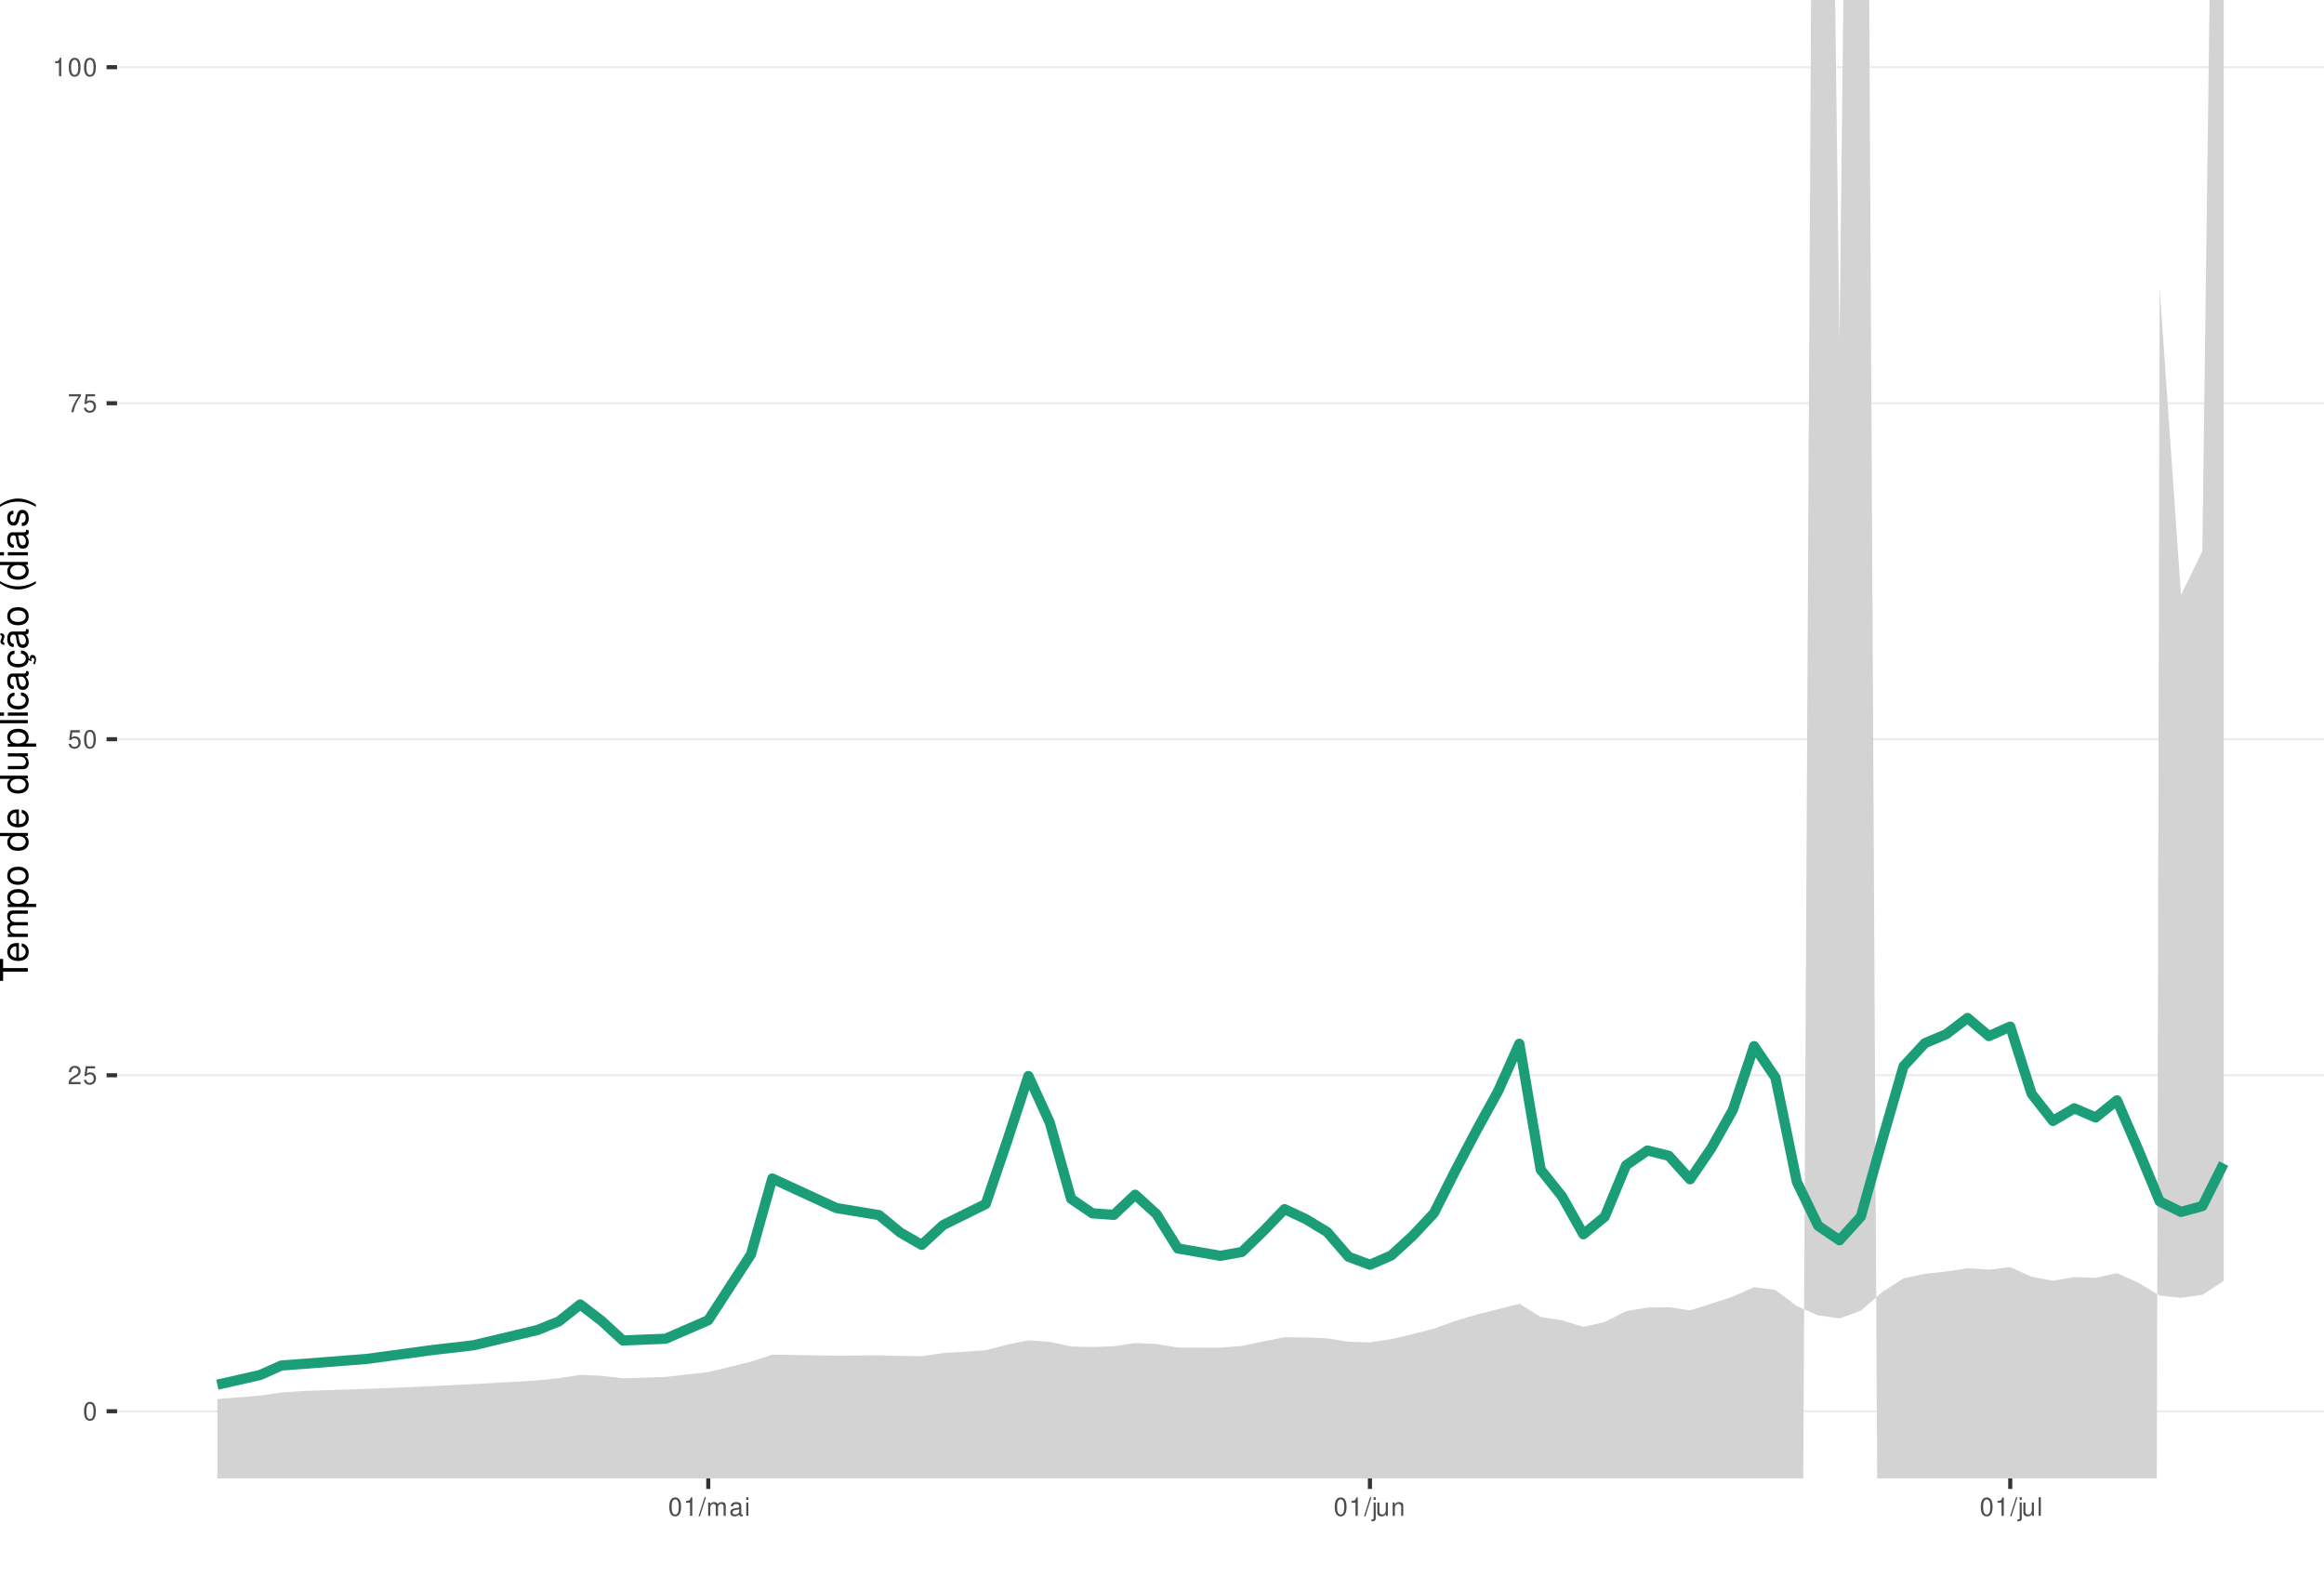
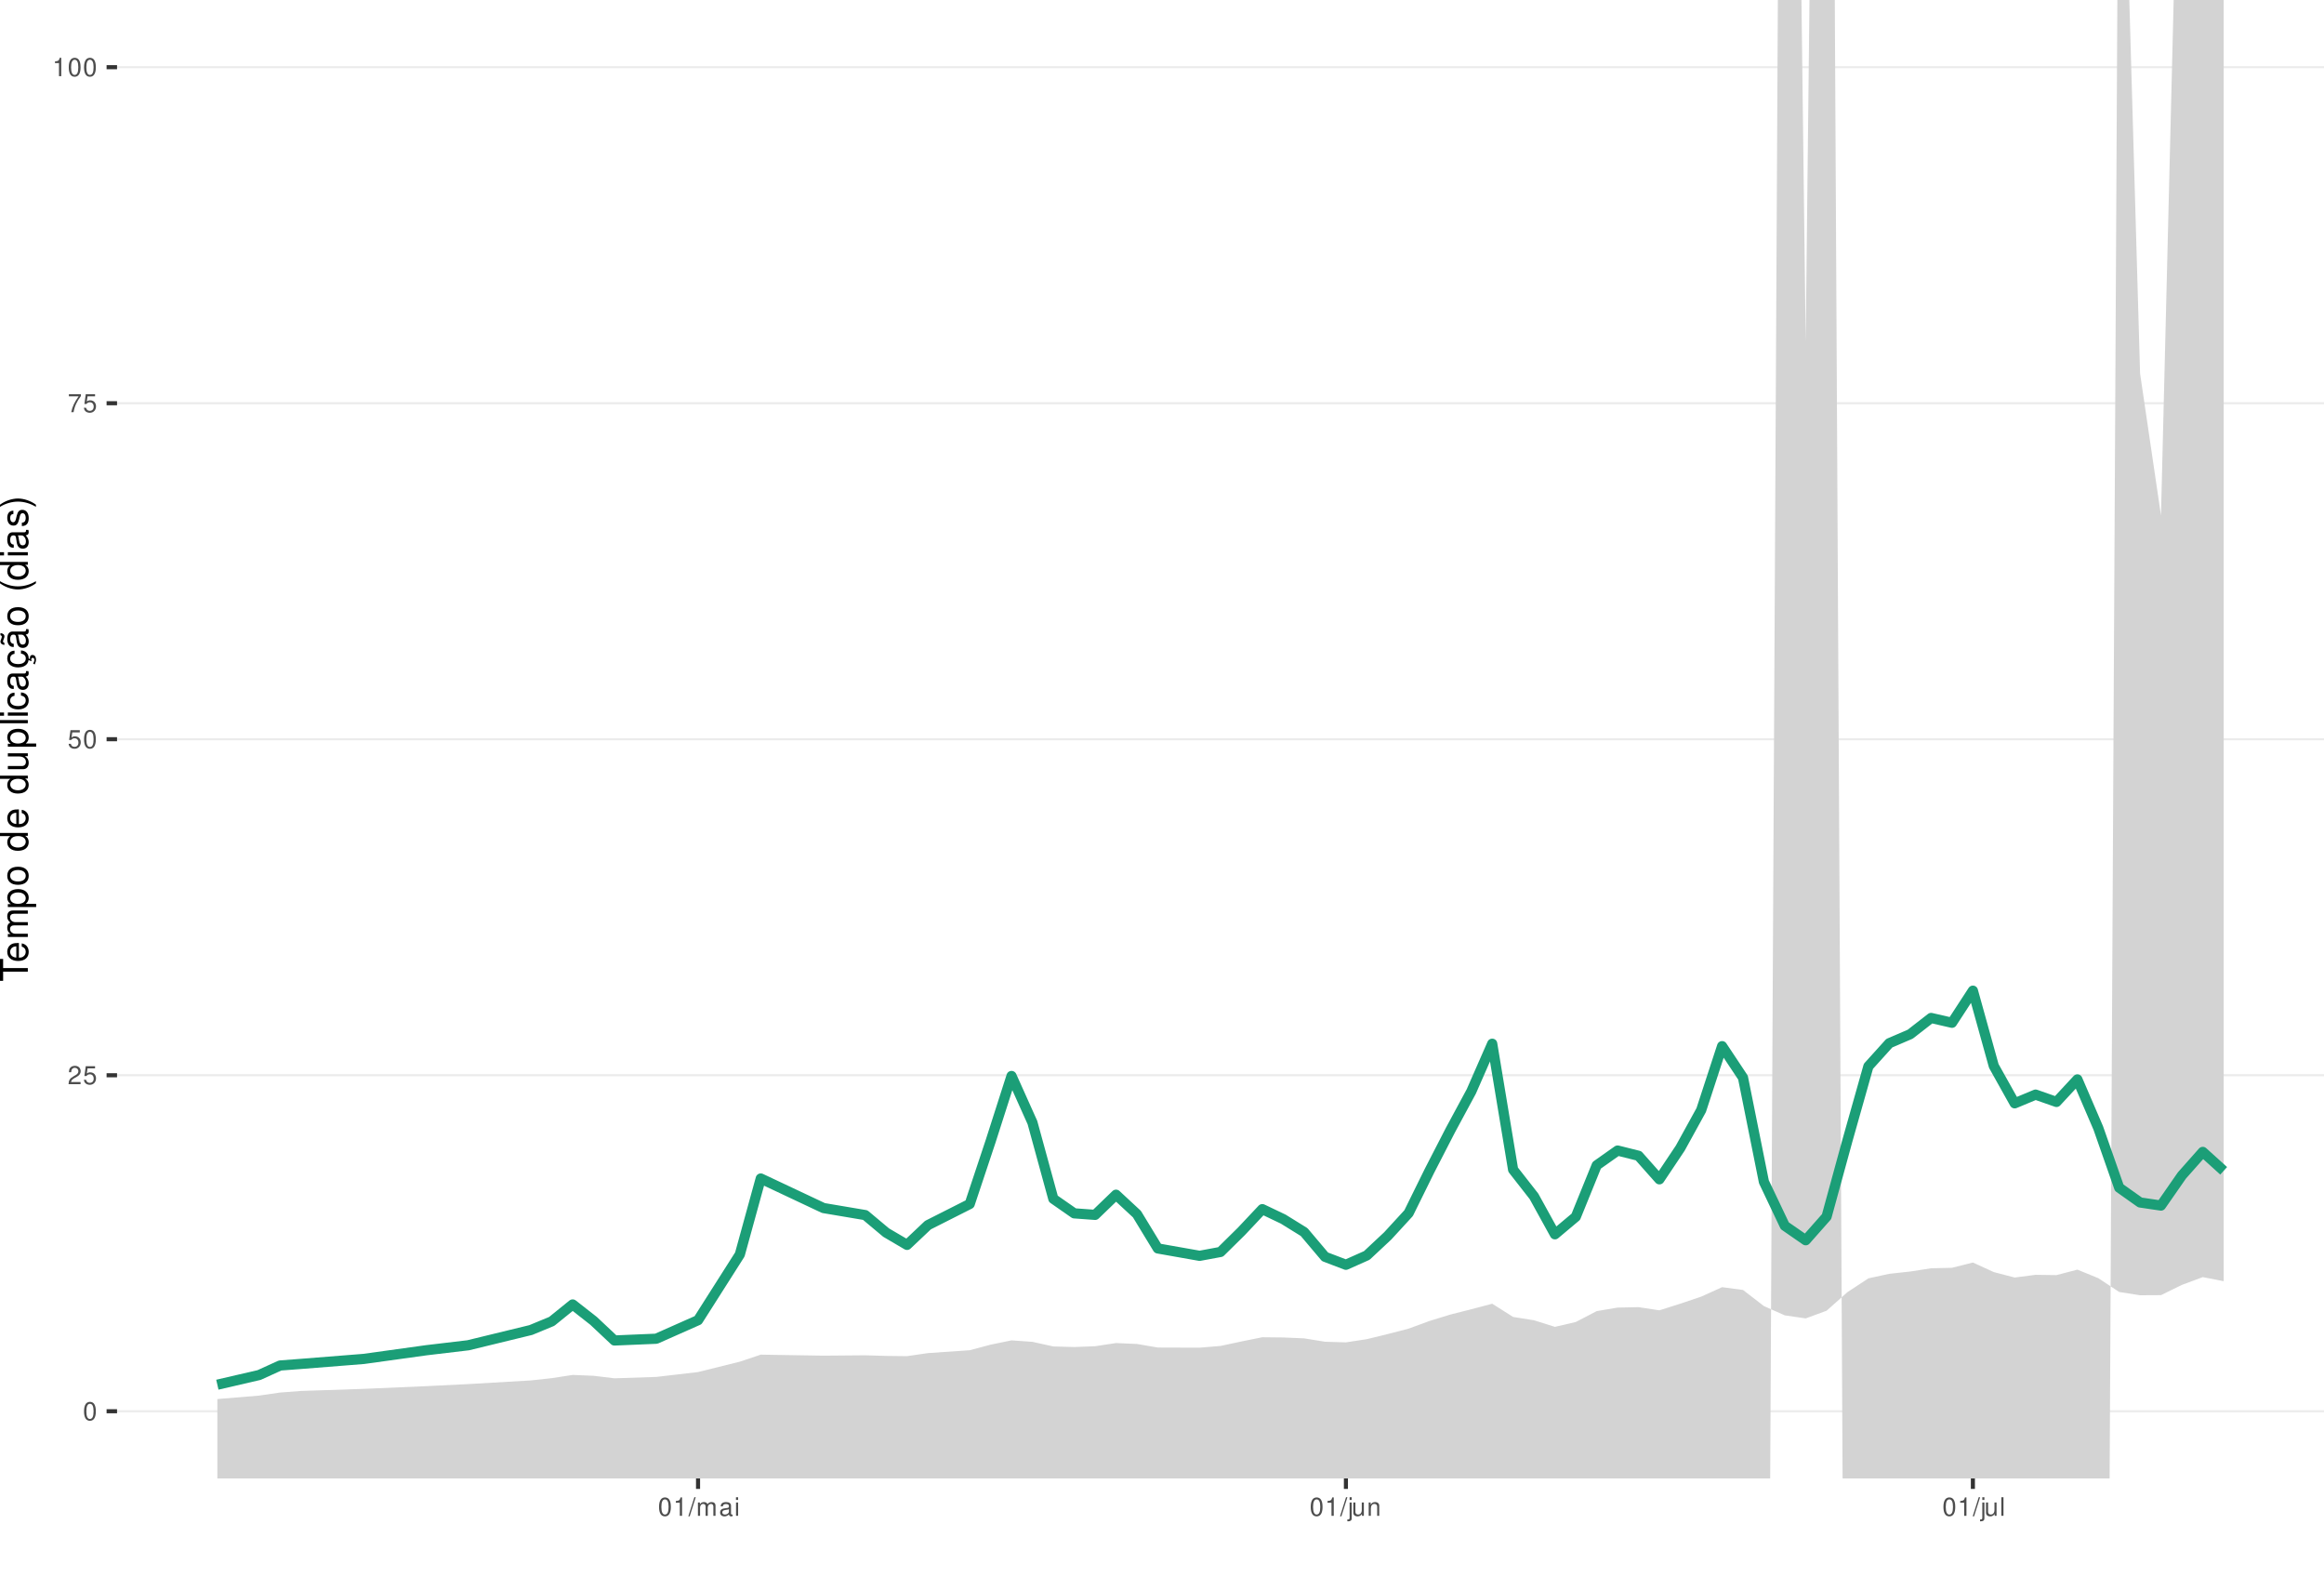
<svg xmlns="http://www.w3.org/2000/svg" xmlns:xlink="http://www.w3.org/1999/xlink" width="609pt" height="413pt" viewBox="0 0 609 413" version="1.1">
  <defs>
    <g>
      <symbol overflow="visible" id="glyph0-0">
        <path style="stroke:none;" d="" />
      </symbol>
      <symbol overflow="visible" id="glyph0-1">
        <path style="stroke:none;" d="M 1.828 -4.812 C 1.391 -4.812 0.984 -4.609 0.75 -4.281 C 0.438 -3.859 0.281 -3.219 0.281 -2.328 C 0.281 -0.703 0.812 0.156 1.828 0.156 C 2.828 0.156 3.375 -0.703 3.375 -2.297 C 3.375 -3.219 3.234 -3.844 2.922 -4.281 C 2.672 -4.625 2.281 -4.812 1.828 -4.812 Z M 1.828 -4.297 C 2.469 -4.297 2.781 -3.641 2.781 -2.344 C 2.781 -0.969 2.469 -0.328 1.812 -0.328 C 1.203 -0.328 0.891 -1 0.891 -2.328 C 0.891 -3.641 1.203 -4.297 1.828 -4.297 Z M 1.828 -4.297 " />
      </symbol>
      <symbol overflow="visible" id="glyph0-2">
        <path style="stroke:none;" d="M 3.375 -0.578 L 0.891 -0.578 C 0.938 -0.984 1.156 -1.234 1.734 -1.578 L 2.406 -1.953 C 3.062 -2.328 3.406 -2.812 3.406 -3.406 C 3.406 -3.812 3.234 -4.188 2.969 -4.438 C 2.688 -4.688 2.344 -4.812 1.891 -4.812 C 1.297 -4.812 0.844 -4.594 0.578 -4.188 C 0.422 -3.938 0.344 -3.641 0.328 -3.141 L 0.922 -3.141 C 0.938 -3.469 0.984 -3.672 1.062 -3.828 C 1.219 -4.125 1.516 -4.297 1.875 -4.297 C 2.406 -4.297 2.797 -3.906 2.797 -3.391 C 2.797 -3.016 2.578 -2.672 2.156 -2.438 L 1.547 -2.078 C 0.562 -1.516 0.281 -1.062 0.219 0 L 3.375 0 Z M 3.375 -0.578 " />
      </symbol>
      <symbol overflow="visible" id="glyph0-3">
        <path style="stroke:none;" d="M 3.172 -4.719 L 0.734 -4.719 L 0.375 -2.156 L 0.922 -2.156 C 1.188 -2.469 1.422 -2.594 1.797 -2.594 C 2.422 -2.594 2.812 -2.156 2.812 -1.453 C 2.812 -0.781 2.422 -0.359 1.781 -0.359 C 1.266 -0.359 0.953 -0.625 0.812 -1.156 L 0.234 -1.156 C 0.312 -0.766 0.375 -0.578 0.516 -0.406 C 0.781 -0.047 1.266 0.156 1.797 0.156 C 2.75 0.156 3.422 -0.547 3.422 -1.531 C 3.422 -2.469 2.797 -3.109 1.891 -3.109 C 1.562 -3.109 1.297 -3.016 1.016 -2.828 L 1.203 -4.141 L 3.172 -4.141 Z M 3.172 -4.719 " />
      </symbol>
      <symbol overflow="visible" id="glyph0-4">
        <path style="stroke:none;" d="M 3.469 -4.719 L 0.312 -4.719 L 0.312 -4.141 L 2.859 -4.141 C 1.734 -2.531 1.266 -1.547 0.922 0 L 1.547 0 C 1.797 -1.516 2.391 -2.812 3.469 -4.234 Z M 3.469 -4.719 " />
      </symbol>
      <symbol overflow="visible" id="glyph0-5">
        <path style="stroke:none;" d="M 1.719 -3.422 L 1.719 0 L 2.312 0 L 2.312 -4.812 L 1.922 -4.812 C 1.719 -4.078 1.578 -3.969 0.672 -3.859 L 0.672 -3.422 Z M 1.719 -3.422 " />
      </symbol>
      <symbol overflow="visible" id="glyph0-6">
        <path style="stroke:none;" d="M 1.531 -4.859 L -0.047 0.141 L 0.312 0.141 L 1.891 -4.859 Z M 1.531 -4.859 " />
      </symbol>
      <symbol overflow="visible" id="glyph0-7">
        <path style="stroke:none;" d="M 0.469 -3.484 L 0.469 0 L 1.031 0 L 1.031 -2.188 C 1.031 -2.703 1.391 -3.109 1.844 -3.109 C 2.25 -3.109 2.484 -2.844 2.484 -2.406 L 2.484 0 L 3.047 0 L 3.047 -2.188 C 3.047 -2.703 3.422 -3.109 3.875 -3.109 C 4.266 -3.109 4.516 -2.844 4.516 -2.406 L 4.516 0 L 5.078 0 L 5.078 -2.609 C 5.078 -3.234 4.719 -3.594 4.062 -3.594 C 3.594 -3.594 3.312 -3.453 2.984 -3.062 C 2.781 -3.422 2.5 -3.594 2.047 -3.594 C 1.578 -3.594 1.266 -3.422 0.984 -3 L 0.984 -3.484 Z M 0.469 -3.484 " />
      </symbol>
      <symbol overflow="visible" id="glyph0-8">
        <path style="stroke:none;" d="M 3.562 -0.328 C 3.5 -0.312 3.469 -0.312 3.438 -0.312 C 3.25 -0.312 3.141 -0.406 3.141 -0.578 L 3.141 -2.641 C 3.141 -3.25 2.688 -3.594 1.828 -3.594 C 1.312 -3.594 0.906 -3.438 0.672 -3.188 C 0.516 -3 0.453 -2.797 0.438 -2.453 L 0.984 -2.453 C 1.031 -2.875 1.297 -3.078 1.812 -3.078 C 2.312 -3.078 2.594 -2.891 2.594 -2.562 L 2.594 -2.406 C 2.578 -2.172 2.469 -2.078 2.016 -2.031 C 1.219 -1.922 1.109 -1.891 0.891 -1.812 C 0.484 -1.641 0.281 -1.328 0.281 -0.875 C 0.281 -0.25 0.719 0.156 1.422 0.156 C 1.859 0.156 2.219 0 2.609 -0.359 C 2.656 0 2.828 0.156 3.188 0.156 C 3.297 0.156 3.375 0.141 3.562 0.094 Z M 2.594 -1.094 C 2.594 -0.906 2.531 -0.797 2.375 -0.641 C 2.141 -0.438 1.875 -0.328 1.547 -0.328 C 1.109 -0.328 0.859 -0.547 0.859 -0.891 C 0.859 -1.266 1.094 -1.438 1.703 -1.531 C 2.297 -1.609 2.406 -1.641 2.594 -1.719 Z M 2.594 -1.094 " />
      </symbol>
      <symbol overflow="visible" id="glyph0-9">
        <path style="stroke:none;" d="M 1 -3.484 L 0.453 -3.484 L 0.453 0 L 1 0 Z M 1 -4.859 L 0.438 -4.859 L 0.438 -4.156 L 1 -4.156 Z M 1 -4.859 " />
      </symbol>
      <symbol overflow="visible" id="glyph0-10">
        <path style="stroke:none;" d="M 0.469 -3.484 L 0.469 0.5 C 0.469 0.859 0.359 0.969 0.016 0.969 C -0.031 0.969 -0.047 0.969 -0.125 0.953 L -0.125 1.438 C -0.047 1.438 -0.016 1.453 0.062 1.453 C 0.688 1.453 1.016 1.203 1.016 0.719 L 1.016 -3.484 Z M 1.016 -4.859 L 0.469 -4.859 L 0.469 -4.156 L 1.016 -4.156 Z M 1.016 -4.859 " />
      </symbol>
      <symbol overflow="visible" id="glyph0-11">
        <path style="stroke:none;" d="M 3.203 0 L 3.203 -3.484 L 2.656 -3.484 L 2.656 -1.516 C 2.656 -0.797 2.281 -0.328 1.703 -0.328 C 1.266 -0.328 0.984 -0.594 0.984 -1.016 L 0.984 -3.484 L 0.438 -3.484 L 0.438 -0.797 C 0.438 -0.219 0.859 0.156 1.547 0.156 C 2.062 0.156 2.391 -0.031 2.703 -0.484 L 2.703 0 Z M 3.203 0 " />
      </symbol>
      <symbol overflow="visible" id="glyph0-12">
        <path style="stroke:none;" d="M 0.469 -3.484 L 0.469 0 L 1.031 0 L 1.031 -1.922 C 1.031 -2.641 1.391 -3.109 1.969 -3.109 C 2.406 -3.109 2.688 -2.828 2.688 -2.422 L 2.688 0 L 3.234 0 L 3.234 -2.641 C 3.234 -3.219 2.812 -3.594 2.141 -3.594 C 1.625 -3.594 1.281 -3.391 0.984 -2.906 L 0.984 -3.484 Z M 0.469 -3.484 " />
      </symbol>
      <symbol overflow="visible" id="glyph0-13">
        <path style="stroke:none;" d="M 1.016 -4.859 L 0.453 -4.859 L 0.453 0 L 1.016 0 Z M 1.016 -4.859 " />
      </symbol>
      <symbol overflow="visible" id="glyph1-0">
        <path style="stroke:none;" d="" />
      </symbol>
      <symbol overflow="visible" id="glyph1-1">
        <path style="stroke:none;" d="M -6.469 -3.547 L -6.469 -5.938 L -7.297 -5.938 L -7.297 -0.203 L -6.469 -0.203 L -6.469 -2.609 L 0 -2.609 L 0 -3.547 Z M -6.469 -3.547 " />
      </symbol>
      <symbol overflow="visible" id="glyph1-2">
        <path style="stroke:none;" d="M -2.344 -5.125 C -3.141 -5.125 -3.625 -5.062 -4.016 -4.922 C -4.875 -4.578 -5.391 -3.781 -5.391 -2.797 C -5.391 -1.344 -4.281 -0.406 -2.547 -0.406 C -0.812 -0.406 0.234 -1.297 0.234 -2.781 C 0.234 -3.984 -0.453 -4.812 -1.594 -5.016 L -1.594 -4.188 C -0.906 -3.953 -0.547 -3.484 -0.547 -2.812 C -0.547 -2.281 -0.781 -1.828 -1.219 -1.547 C -1.516 -1.344 -1.812 -1.281 -2.344 -1.266 Z M -3.016 -1.297 C -3.984 -1.359 -4.625 -1.953 -4.625 -2.797 C -4.625 -3.641 -3.953 -4.234 -3.016 -4.234 Z M -3.016 -1.297 " />
      </symbol>
      <symbol overflow="visible" id="glyph1-3">
        <path style="stroke:none;" d="M -5.234 -0.703 L 0 -0.703 L 0 -1.547 L -3.297 -1.547 C -4.047 -1.547 -4.656 -2.094 -4.656 -2.766 C -4.656 -3.391 -4.281 -3.734 -3.609 -3.734 L 0 -3.734 L 0 -4.578 L -3.297 -4.578 C -4.047 -4.578 -4.656 -5.125 -4.656 -5.812 C -4.656 -6.422 -4.266 -6.781 -3.609 -6.781 L 0 -6.781 L 0 -7.625 L -3.938 -7.625 C -4.875 -7.625 -5.391 -7.078 -5.391 -6.094 C -5.391 -5.406 -5.188 -4.984 -4.594 -4.484 C -5.156 -4.188 -5.391 -3.766 -5.391 -3.078 C -5.391 -2.375 -5.125 -1.906 -4.5 -1.469 L -5.234 -1.469 Z M -5.234 -0.703 " />
      </symbol>
      <symbol overflow="visible" id="glyph1-4">
        <path style="stroke:none;" d="M 2.188 -0.547 L 2.188 -1.375 L -0.547 -1.375 C -0.016 -1.812 0.234 -2.312 0.234 -2.984 C 0.234 -4.344 -0.859 -5.234 -2.531 -5.234 C -4.297 -5.234 -5.391 -4.375 -5.391 -2.984 C -5.391 -2.266 -5.062 -1.703 -4.453 -1.312 L -5.234 -1.312 L -5.234 -0.547 Z M -4.609 -2.844 C -4.609 -3.766 -3.797 -4.359 -2.547 -4.359 C -1.359 -4.359 -0.547 -3.75 -0.547 -2.844 C -0.547 -1.953 -1.344 -1.375 -2.578 -1.375 C -3.812 -1.375 -4.609 -1.953 -4.609 -2.844 Z M -4.609 -2.844 " />
      </symbol>
      <symbol overflow="visible" id="glyph1-5">
        <path style="stroke:none;" d="M -5.391 -2.719 C -5.391 -1.234 -4.344 -0.359 -2.578 -0.359 C -0.812 -0.359 0.234 -1.234 0.234 -2.734 C 0.234 -4.203 -0.812 -5.094 -2.547 -5.094 C -4.359 -5.094 -5.391 -4.234 -5.391 -2.719 Z M -4.625 -2.734 C -4.625 -3.672 -3.844 -4.234 -2.547 -4.234 C -1.312 -4.234 -0.547 -3.656 -0.547 -2.734 C -0.547 -1.797 -1.312 -1.234 -2.578 -1.234 C -3.844 -1.234 -4.625 -1.797 -4.625 -2.734 Z M -4.625 -2.734 " />
      </symbol>
      <symbol overflow="visible" id="glyph1-6">
        <path style="stroke:none;" d="" />
      </symbol>
      <symbol overflow="visible" id="glyph1-7">
        <path style="stroke:none;" d="M -7.297 -4.953 L -7.297 -4.125 L -4.578 -4.125 C -5.109 -3.766 -5.391 -3.203 -5.391 -2.516 C -5.391 -1.156 -4.297 -0.266 -2.625 -0.266 C -0.859 -0.266 0.234 -1.125 0.234 -2.547 C 0.234 -3.266 -0.047 -3.766 -0.688 -4.203 L 0 -4.203 L 0 -4.953 Z M -4.609 -2.656 C -4.609 -3.547 -3.812 -4.125 -2.562 -4.125 C -1.344 -4.125 -0.547 -3.547 -0.547 -2.656 C -0.547 -1.734 -1.359 -1.125 -2.578 -1.125 C -3.797 -1.125 -4.609 -1.734 -4.609 -2.656 Z M -4.609 -2.656 " />
      </symbol>
      <symbol overflow="visible" id="glyph1-8">
        <path style="stroke:none;" d="M 0 -4.812 L -5.234 -4.812 L -5.234 -3.984 L -2.266 -3.984 C -1.203 -3.984 -0.5 -3.438 -0.5 -2.562 C -0.5 -1.906 -0.906 -1.484 -1.531 -1.484 L -5.234 -1.484 L -5.234 -0.656 L -1.203 -0.656 C -0.328 -0.656 0.234 -1.297 0.234 -2.312 C 0.234 -3.094 -0.047 -3.578 -0.734 -4.062 L 0 -4.062 Z M 0 -4.812 " />
      </symbol>
      <symbol overflow="visible" id="glyph1-9">
        <path style="stroke:none;" d="M -7.297 -1.516 L -7.297 -0.688 L 0 -0.688 L 0 -1.516 Z M -7.297 -1.516 " />
      </symbol>
      <symbol overflow="visible" id="glyph1-10">
        <path style="stroke:none;" d="M -5.234 -1.5 L -5.234 -0.672 L 0 -0.672 L 0 -1.5 Z M -7.297 -1.5 L -7.297 -0.656 L -6.234 -0.656 L -6.234 -1.5 Z M -7.297 -1.5 " />
      </symbol>
      <symbol overflow="visible" id="glyph1-11">
        <path style="stroke:none;" d="M -3.484 -4.703 C -3.984 -4.672 -4.312 -4.562 -4.609 -4.359 C -5.094 -4 -5.391 -3.375 -5.391 -2.641 C -5.391 -1.219 -4.266 -0.312 -2.531 -0.312 C -0.844 -0.312 0.234 -1.203 0.234 -2.625 C 0.234 -3.875 -0.516 -4.672 -1.797 -4.766 L -1.797 -3.938 C -0.953 -3.797 -0.547 -3.359 -0.547 -2.656 C -0.547 -1.734 -1.297 -1.188 -2.531 -1.188 C -3.844 -1.188 -4.625 -1.719 -4.625 -2.625 C -4.625 -3.328 -4.203 -3.766 -3.484 -3.875 Z M -3.484 -4.703 " />
      </symbol>
      <symbol overflow="visible" id="glyph1-12">
        <path style="stroke:none;" d="M -0.484 -5.344 C -0.469 -5.266 -0.469 -5.219 -0.469 -5.172 C -0.469 -4.875 -0.625 -4.719 -0.875 -4.719 L -3.953 -4.719 C -4.891 -4.719 -5.391 -4.047 -5.391 -2.75 C -5.391 -1.984 -5.172 -1.375 -4.781 -1.016 C -4.516 -0.766 -4.203 -0.672 -3.688 -0.656 L -3.688 -1.484 C -4.328 -1.562 -4.625 -1.938 -4.625 -2.719 C -4.625 -3.484 -4.344 -3.891 -3.844 -3.891 L -3.625 -3.891 C -3.266 -3.875 -3.125 -3.703 -3.047 -3.016 C -2.891 -1.844 -2.844 -1.656 -2.719 -1.344 C -2.453 -0.734 -2 -0.422 -1.312 -0.422 C -0.375 -0.422 0.234 -1.078 0.234 -2.141 C 0.234 -2.797 0 -3.328 -0.547 -3.922 C 0 -3.984 0.234 -4.234 0.234 -4.781 C 0.234 -4.953 0.203 -5.062 0.141 -5.344 Z M -1.656 -3.891 C -1.375 -3.891 -1.203 -3.812 -0.969 -3.562 C -0.656 -3.219 -0.5 -2.812 -0.5 -2.312 C -0.5 -1.672 -0.812 -1.297 -1.344 -1.297 C -1.891 -1.297 -2.172 -1.656 -2.297 -2.547 C -2.422 -3.438 -2.453 -3.609 -2.594 -3.891 Z M -1.656 -3.891 " />
      </symbol>
      <symbol overflow="visible" id="glyph1-13">
        <path style="stroke:none;" d="M 0.234 -2.641 C 0.234 -3.875 -0.547 -4.703 -1.797 -4.766 L -1.797 -3.938 C -0.953 -3.797 -0.531 -3.359 -0.531 -2.656 C -0.531 -1.734 -1.281 -1.188 -2.516 -1.188 C -3.844 -1.188 -4.625 -1.719 -4.625 -2.625 C -4.625 -3.328 -4.203 -3.766 -3.484 -3.875 L -3.484 -4.703 C -3.984 -4.672 -4.312 -4.562 -4.609 -4.359 C -5.094 -4 -5.391 -3.375 -5.391 -2.641 C -5.391 -1.219 -4.266 -0.312 -2.531 -0.312 C -1.469 -0.312 -0.625 -0.672 -0.156 -1.312 C 0.047 -1.594 0.125 -1.812 0.203 -2.25 L 0.922 -1.938 L 0.984 -2.062 C 0.938 -2.188 0.906 -2.25 0.906 -2.375 C 0.906 -2.656 1.047 -2.828 1.281 -2.828 C 1.547 -2.828 1.734 -2.594 1.734 -2.297 C 1.734 -2.031 1.672 -1.844 1.438 -1.406 L 1.406 -1.312 L 1.812 -1.094 C 2.078 -1.75 2.141 -1.953 2.141 -2.344 C 2.141 -3.109 1.781 -3.578 1.203 -3.578 C 0.781 -3.578 0.547 -3.297 0.547 -2.797 C 0.547 -2.703 0.547 -2.641 0.562 -2.516 Z M 0.234 -2.641 " />
      </symbol>
      <symbol overflow="visible" id="glyph1-14">
        <path style="stroke:none;" d="M -0.484 -5.344 C -0.469 -5.266 -0.469 -5.219 -0.469 -5.172 C -0.469 -4.875 -0.625 -4.719 -0.875 -4.719 L -3.953 -4.719 C -4.891 -4.719 -5.391 -4.047 -5.391 -2.75 C -5.391 -1.984 -5.172 -1.375 -4.781 -1.016 C -4.516 -0.766 -4.203 -0.672 -3.688 -0.656 L -3.688 -1.484 C -4.328 -1.562 -4.625 -1.938 -4.625 -2.719 C -4.625 -3.484 -4.344 -3.891 -3.844 -3.891 L -3.625 -3.891 C -3.266 -3.875 -3.125 -3.703 -3.047 -3.016 C -2.891 -1.844 -2.844 -1.656 -2.719 -1.344 C -2.453 -0.734 -2 -0.422 -1.312 -0.422 C -0.375 -0.422 0.234 -1.078 0.234 -2.141 C 0.234 -2.797 0 -3.328 -0.547 -3.922 C 0 -3.984 0.234 -4.234 0.234 -4.781 C 0.234 -4.953 0.203 -5.062 0.141 -5.344 Z M -1.656 -3.891 C -1.375 -3.891 -1.203 -3.812 -0.969 -3.562 C -0.656 -3.219 -0.5 -2.812 -0.5 -2.312 C -0.5 -1.672 -0.812 -1.297 -1.344 -1.297 C -1.891 -1.297 -2.172 -1.656 -2.297 -2.547 C -2.422 -3.438 -2.453 -3.609 -2.594 -3.891 Z M -7.172 -3.75 C -6.922 -3.672 -6.812 -3.547 -6.812 -3.375 C -6.812 -3.25 -6.875 -2.984 -6.984 -2.734 C -7.156 -2.312 -7.172 -2.25 -7.172 -2.047 C -7.172 -1.594 -6.797 -1.297 -6.141 -1.188 L -6.141 -1.766 C -6.375 -1.812 -6.5 -1.938 -6.5 -2.094 C -6.5 -2.203 -6.469 -2.344 -6.375 -2.578 C -6.156 -3.156 -6.125 -3.234 -6.125 -3.438 C -6.125 -3.922 -6.484 -4.219 -7.172 -4.312 Z M -7.172 -3.75 " />
      </symbol>
      <symbol overflow="visible" id="glyph1-15">
        <path style="stroke:none;" d="M -7.297 -2.359 C -5.984 -1.359 -4.156 -0.734 -2.594 -0.734 C -1.016 -0.734 0.812 -1.359 2.125 -2.359 L 2.125 -2.906 C 0.688 -2.031 -0.984 -1.547 -2.594 -1.547 C -4.188 -1.547 -5.875 -2.031 -7.297 -2.906 Z M -7.297 -2.359 " />
      </symbol>
      <symbol overflow="visible" id="glyph1-16">
        <path style="stroke:none;" d="M -3.781 -4.375 C -4.812 -4.375 -5.391 -3.688 -5.391 -2.484 C -5.391 -1.266 -4.766 -0.469 -3.797 -0.469 C -2.969 -0.469 -2.578 -0.891 -2.281 -2.125 L -2.094 -2.906 C -1.953 -3.484 -1.734 -3.719 -1.375 -3.719 C -0.875 -3.719 -0.547 -3.234 -0.547 -2.5 C -0.547 -2.047 -0.672 -1.672 -0.891 -1.453 C -1.047 -1.328 -1.188 -1.266 -1.562 -1.219 L -1.562 -0.344 C -0.344 -0.375 0.234 -1.062 0.234 -2.438 C 0.234 -3.75 -0.422 -4.594 -1.438 -4.594 C -2.203 -4.594 -2.641 -4.156 -2.891 -3.109 L -3.078 -2.312 C -3.234 -1.625 -3.453 -1.344 -3.828 -1.344 C -4.312 -1.344 -4.625 -1.766 -4.625 -2.453 C -4.625 -3.125 -4.328 -3.484 -3.781 -3.5 Z M -3.781 -4.375 " />
      </symbol>
      <symbol overflow="visible" id="glyph1-17">
        <path style="stroke:none;" d="M 2.125 -0.938 C 0.812 -1.938 -1.016 -2.562 -2.578 -2.562 C -4.156 -2.562 -5.984 -1.938 -7.297 -0.938 L -7.297 -0.375 C -5.859 -1.266 -4.188 -1.75 -2.578 -1.75 C -0.984 -1.75 0.703 -1.266 2.125 -0.375 Z M 2.125 -0.938 " />
      </symbol>
    </g>
    <clipPath id="clip1">
      <path d="M 30.672 0 L 609 0 L 609 387.328 L 30.672 387.328 Z M 30.672 0 " />
    </clipPath>
    <clipPath id="clip2">
      <path d="M 30.672 369 L 609 369 L 609 370 L 30.672 370 Z M 30.672 369 " />
    </clipPath>
    <clipPath id="clip3">
      <path d="M 30.672 281 L 609 281 L 609 282 L 30.672 282 Z M 30.672 281 " />
    </clipPath>
    <clipPath id="clip4">
      <path d="M 30.672 193 L 609 193 L 609 194 L 30.672 194 Z M 30.672 193 " />
    </clipPath>
    <clipPath id="clip5">
      <path d="M 30.672 105 L 609 105 L 609 106 L 30.672 106 Z M 30.672 105 " />
    </clipPath>
    <clipPath id="clip6">
      <path d="M 30.672 17 L 609 17 L 609 18 L 30.672 18 Z M 30.672 17 " />
    </clipPath>
    <clipPath id="clip7">
      <path d="M 56 0 L 583 0 L 583 387.328 L 56 387.328 Z M 56 0 " />
    </clipPath>
  </defs>
  <g id="surface51">
    <rect x="0" y="0" width="609" height="413" style="fill:rgb(100%,100%,100%);fill-opacity:1;stroke:none;" />
    <rect x="0" y="0" width="609" height="413" style="fill:rgb(100%,100%,100%);fill-opacity:1;stroke:none;" />
    <path style="fill:none;stroke-width:1.067;stroke-linecap:round;stroke-linejoin:round;stroke:rgb(100%,100%,100%);stroke-opacity:1;stroke-miterlimit:10;" d="M 0 413 L 609 413 L 609 0 L 0 0 Z M 0 413 " />
    <g clip-path="url(#clip1)" clip-rule="nonzero">
      <path style=" stroke:none;fill-rule:nonzero;fill:rgb(100%,100%,100%);fill-opacity:1;" d="M 30.672 387.328 L 609 387.328 L 609 0 L 30.672 0 Z M 30.672 387.328 " />
    </g>
    <g clip-path="url(#clip2)" clip-rule="nonzero">
      <path style="fill:none;stroke-width:0.533;stroke-linecap:butt;stroke-linejoin:round;stroke:rgb(92.157%,92.157%,92.157%);stroke-opacity:1;stroke-miterlimit:10;" d="M 30.672 369.723 L 609 369.723 " />
    </g>
    <g clip-path="url(#clip3)" clip-rule="nonzero">
      <path style="fill:none;stroke-width:0.533;stroke-linecap:butt;stroke-linejoin:round;stroke:rgb(92.157%,92.157%,92.157%);stroke-opacity:1;stroke-miterlimit:10;" d="M 30.672 281.695 L 609 281.695 " />
    </g>
    <g clip-path="url(#clip4)" clip-rule="nonzero">
      <path style="fill:none;stroke-width:0.533;stroke-linecap:butt;stroke-linejoin:round;stroke:rgb(92.157%,92.157%,92.157%);stroke-opacity:1;stroke-miterlimit:10;" d="M 30.672 193.664 L 609 193.664 " />
    </g>
    <g clip-path="url(#clip5)" clip-rule="nonzero">
      <path style="fill:none;stroke-width:0.533;stroke-linecap:butt;stroke-linejoin:round;stroke:rgb(92.157%,92.157%,92.157%);stroke-opacity:1;stroke-miterlimit:10;" d="M 30.672 105.637 L 609 105.637 " />
    </g>
    <g clip-path="url(#clip6)" clip-rule="nonzero">
      <path style="fill:none;stroke-width:0.533;stroke-linecap:butt;stroke-linejoin:round;stroke:rgb(92.157%,92.157%,92.157%);stroke-opacity:1;stroke-miterlimit:10;" d="M 30.672 17.605 L 609 17.605 " />
    </g>
    <g clip-path="url(#clip7)" clip-rule="nonzero">
-       <path style=" stroke:none;fill-rule:nonzero;fill:rgb(82.745%,82.745%,82.745%);fill-opacity:1;" d="M 67.922 413 L 68.145 411.449 L 73.738 401.605 L 78.758 413 L 106.289 413 L 112.891 410.453 L 122.324 413 L 125 413 L 140.855 404.867 L 146.449 403.918 L 152.043 400.277 L 156.98 413 L 194.777 413 L 196.785 405.473 L 202.379 398.777 L 219.16 402.133 L 230.344 404.109 L 235.938 408.211 L 241.531 412.926 L 247.125 410.695 L 258.312 408.871 L 263.906 404.289 L 269.496 402.027 L 275.09 404.898 L 280.332 413 L 472.395 413 L 474.582 0 L 480.898 0 L 482.035 89.539 L 483.047 0 L 489.82 0 L 492.051 413 L 565.129 413 L 565.934 75.551 L 571.527 155.891 L 577.121 144.41 L 579.012 0 L 582.711 0 L 582.711 335.598 L 577.121 339.227 L 571.527 340 L 565.934 339.414 L 560.34 336.055 L 554.746 333.543 L 549.152 334.773 L 543.559 334.586 L 537.969 335.535 L 532.375 334.473 L 526.781 331.973 L 521.188 332.617 L 515.594 332.266 L 510 333.117 L 504.41 333.715 L 498.816 334.906 L 493.223 338.508 L 487.629 343.383 L 482.035 345.398 L 476.441 344.602 L 470.852 342.168 L 465.258 337.945 L 459.664 337.215 L 454.07 339.695 L 448.477 341.543 L 442.883 343.281 L 437.293 342.449 L 431.699 342.566 L 426.105 343.488 L 420.512 346.34 L 414.918 347.613 L 409.324 345.887 L 403.734 345.016 L 398.141 341.551 L 392.547 343.004 L 386.953 344.387 L 381.359 346.066 L 375.766 348.082 L 370.172 349.5 L 364.582 350.836 L 358.988 351.676 L 353.395 351.512 L 347.801 350.625 L 342.207 350.391 L 336.613 350.332 L 331.023 351.441 L 325.43 352.613 L 319.836 353.066 L 308.648 353.031 L 303.055 352.094 L 297.465 351.855 L 291.871 352.688 L 286.277 352.895 L 280.684 352.746 L 275.09 351.539 L 269.496 351.148 L 263.906 352.281 L 258.312 353.738 L 247.125 354.488 L 241.531 355.289 L 235.938 355.223 L 230.344 355.066 L 219.16 355.16 L 202.379 354.895 L 196.785 356.734 L 185.602 359.453 L 174.414 360.73 L 163.227 361.09 L 157.637 360.43 L 152.043 360.207 L 146.449 361.051 L 140.855 361.648 L 124.078 362.605 L 112.891 363.148 L 96.109 363.855 L 79.332 364.406 L 73.738 364.82 L 68.145 365.621 L 56.957 366.527 L 56.957 413 Z M 67.922 413 " />
-     </g>
-     <path style="fill:none;stroke-width:2.667;stroke-linecap:butt;stroke-linejoin:round;stroke:rgb(10.588%,61.961%,46.667%);stroke-opacity:1;stroke-miterlimit:10;" d="M 56.957 362.766 L 68.145 360.23 L 73.738 357.734 L 79.332 357.32 L 96.109 356.016 L 112.891 353.738 L 124.078 352.438 L 140.855 348.441 L 146.449 346.176 L 152.043 341.746 L 157.637 346.035 L 163.227 351.184 L 174.414 350.723 L 185.602 345.867 L 196.785 328.645 L 202.379 308.746 L 219.16 316.484 L 230.344 318.332 L 235.938 322.918 L 241.531 326.137 L 247.125 320.961 L 258.312 315.426 L 263.906 298.98 L 269.496 281.887 L 275.09 294.094 L 280.684 314.062 L 286.277 317.875 L 291.871 318.273 L 297.465 312.992 L 303.055 318.074 L 308.648 327.07 L 319.836 329.004 L 325.43 327.988 L 331.023 322.59 L 336.613 316.773 L 342.207 319.387 L 347.801 322.777 L 353.395 329.262 L 358.988 331.348 L 364.582 328.906 L 370.172 323.785 L 375.766 317.82 L 381.359 306.711 L 386.953 296.078 L 392.547 285.93 L 398.141 273.438 L 403.734 306.426 L 409.324 313.43 L 414.918 323.367 L 420.512 318.773 L 426.105 305.289 L 431.699 301.422 L 437.293 302.789 L 442.883 308.961 L 448.477 300.766 L 454.07 290.824 L 459.664 274.074 L 465.258 282.32 L 470.852 309.609 L 476.441 321.129 L 482.035 324.922 L 487.629 318.73 L 493.223 298.73 L 498.816 279.359 L 504.41 273.297 L 510 270.945 L 515.594 266.688 L 521.188 271.438 L 526.781 268.953 L 532.375 286.562 L 537.969 293.668 L 543.559 290.355 L 549.152 292.758 L 554.746 288.258 L 560.34 301.227 L 565.934 314.734 L 571.527 317.5 L 577.121 315.977 L 582.711 304.832 " />
+       <path style=" stroke:none;fill-rule:nonzero;fill:rgb(82.745%,82.745%,82.745%);fill-opacity:1;" d="M 67.691 413 L 67.91 411.449 L 73.391 401.605 L 78.305 413 L 105.258 413 L 111.727 410.453 L 120.965 413 L 123.582 413 L 139.109 404.867 L 144.586 403.918 L 150.062 400.277 L 154.898 413 L 191.906 413 L 193.875 405.473 L 199.352 398.777 L 215.781 402.133 L 226.734 404.109 L 232.211 408.211 L 237.688 412.926 L 243.164 410.695 L 254.117 408.871 L 259.594 404.289 L 265.07 402.027 L 270.547 404.898 L 275.676 413 L 463.738 413 L 465.883 0 L 472.066 0 L 473.18 89.539 L 474.172 0 L 480.805 0 L 482.984 413 L 552.688 413 L 554.848 0 L 557.98 0 L 560.805 97.867 L 566.281 135.043 L 569.605 0 L 582.711 0 L 582.711 335.648 L 577.234 334.582 L 571.758 336.621 L 566.281 339.305 L 560.805 339.336 L 555.328 338.473 L 549.852 334.855 L 544.375 332.621 L 538.898 334.055 L 533.422 333.98 L 527.945 334.688 L 522.469 333.266 L 516.992 330.758 L 511.516 332.141 L 506.039 332.266 L 500.562 333.117 L 495.086 333.715 L 489.609 334.906 L 484.133 338.508 L 478.656 343.383 L 473.18 345.398 L 467.703 344.602 L 462.227 342.168 L 456.75 337.945 L 451.273 337.215 L 445.797 339.695 L 440.32 341.543 L 434.844 343.281 L 429.367 342.449 L 423.891 342.566 L 418.414 343.488 L 412.938 346.34 L 407.461 347.613 L 401.984 345.887 L 396.508 345.016 L 391.031 341.551 L 385.555 343.004 L 380.078 344.387 L 374.602 346.066 L 369.125 348.082 L 363.648 349.5 L 358.172 350.836 L 352.695 351.676 L 347.219 351.512 L 341.742 350.625 L 336.266 350.391 L 330.789 350.332 L 325.312 351.441 L 319.836 352.613 L 314.359 353.066 L 303.406 353.031 L 297.93 352.094 L 292.453 351.855 L 286.977 352.688 L 281.5 352.895 L 276.023 352.746 L 270.547 351.539 L 265.07 351.148 L 259.594 352.281 L 254.117 353.738 L 243.164 354.488 L 237.688 355.289 L 232.211 355.223 L 226.734 355.066 L 215.781 355.16 L 199.352 354.895 L 193.875 356.734 L 182.922 359.453 L 171.969 360.73 L 161.016 361.09 L 155.539 360.43 L 150.062 360.207 L 144.586 361.051 L 139.109 361.648 L 122.68 362.605 L 111.727 363.148 L 95.297 363.855 L 78.867 364.406 L 73.391 364.82 L 67.91 365.621 L 56.957 366.527 L 56.957 413 Z M 67.691 413 " />
+     </g>
+     <path style="fill:none;stroke-width:2.667;stroke-linecap:butt;stroke-linejoin:round;stroke:rgb(10.588%,61.961%,46.667%);stroke-opacity:1;stroke-miterlimit:10;" d="M 56.957 362.766 L 67.91 360.23 L 73.391 357.734 L 78.867 357.32 L 95.297 356.016 L 111.727 353.738 L 122.68 352.438 L 139.109 348.441 L 144.586 346.176 L 150.062 341.746 L 155.539 346.035 L 161.016 351.184 L 171.969 350.723 L 182.922 345.867 L 193.875 328.645 L 199.352 308.746 L 215.781 316.484 L 226.734 318.332 L 232.211 322.918 L 237.688 326.137 L 243.164 320.961 L 254.117 315.426 L 259.594 298.98 L 265.07 281.887 L 270.547 294.094 L 276.023 314.062 L 281.5 317.875 L 286.977 318.273 L 292.453 312.992 L 297.93 318.074 L 303.406 327.07 L 314.359 329.004 L 319.836 327.988 L 325.312 322.59 L 330.789 316.773 L 336.266 319.387 L 341.742 322.777 L 347.219 329.262 L 352.695 331.348 L 358.172 328.906 L 363.648 323.785 L 369.125 317.82 L 374.602 306.711 L 380.078 296.078 L 385.555 285.93 L 391.031 273.438 L 396.508 306.426 L 401.984 313.43 L 407.461 323.367 L 412.938 318.773 L 418.414 305.289 L 423.891 301.422 L 429.367 302.789 L 434.844 308.961 L 440.32 300.766 L 445.797 290.824 L 451.273 274.074 L 456.75 282.32 L 462.227 309.609 L 467.703 321.129 L 473.18 324.922 L 478.656 318.73 L 484.133 298.73 L 489.609 279.359 L 495.086 273.297 L 500.562 270.945 L 506.039 266.688 L 511.516 267.949 L 516.992 259.539 L 522.469 279.258 L 527.945 289.051 L 533.422 286.77 L 538.898 288.688 L 544.375 282.785 L 549.852 295.527 L 555.328 311.148 L 560.805 315.027 L 566.281 315.836 L 571.758 307.957 L 577.234 301.777 L 582.711 306.73 " />
    <g style="fill:rgb(30.196%,30.196%,30.196%);fill-opacity:1;">
      <use xlink:href="#glyph0-1" x="21.738" y="372.07" />
    </g>
    <g style="fill:rgb(30.196%,30.196%,30.196%);fill-opacity:1;">
      <use xlink:href="#glyph0-2" x="17.738" y="284.043" />
      <use xlink:href="#glyph0-3" x="21.738" y="284.043" />
    </g>
    <g style="fill:rgb(30.196%,30.196%,30.196%);fill-opacity:1;">
      <use xlink:href="#glyph0-3" x="17.738" y="196.012" />
      <use xlink:href="#glyph0-1" x="21.738" y="196.012" />
    </g>
    <g style="fill:rgb(30.196%,30.196%,30.196%);fill-opacity:1;">
      <use xlink:href="#glyph0-4" x="17.738" y="107.984" />
      <use xlink:href="#glyph0-3" x="21.738" y="107.984" />
    </g>
    <g style="fill:rgb(30.196%,30.196%,30.196%);fill-opacity:1;">
      <use xlink:href="#glyph0-5" x="13.738" y="19.953" />
      <use xlink:href="#glyph0-1" x="17.738" y="19.953" />
      <use xlink:href="#glyph0-1" x="21.738" y="19.953" />
    </g>
    <path style="fill:none;stroke-width:1.067;stroke-linecap:butt;stroke-linejoin:round;stroke:rgb(20%,20%,20%);stroke-opacity:1;stroke-miterlimit:10;" d="M 27.93 369.723 L 30.672 369.723 " />
    <path style="fill:none;stroke-width:1.067;stroke-linecap:butt;stroke-linejoin:round;stroke:rgb(20%,20%,20%);stroke-opacity:1;stroke-miterlimit:10;" d="M 27.93 281.695 L 30.672 281.695 " />
    <path style="fill:none;stroke-width:1.067;stroke-linecap:butt;stroke-linejoin:round;stroke:rgb(20%,20%,20%);stroke-opacity:1;stroke-miterlimit:10;" d="M 27.93 193.664 L 30.672 193.664 " />
    <path style="fill:none;stroke-width:1.067;stroke-linecap:butt;stroke-linejoin:round;stroke:rgb(20%,20%,20%);stroke-opacity:1;stroke-miterlimit:10;" d="M 27.93 105.637 L 30.672 105.637 " />
    <path style="fill:none;stroke-width:1.067;stroke-linecap:butt;stroke-linejoin:round;stroke:rgb(20%,20%,20%);stroke-opacity:1;stroke-miterlimit:10;" d="M 27.93 17.605 L 30.672 17.605 " />
-     <path style="fill:none;stroke-width:1.067;stroke-linecap:butt;stroke-linejoin:round;stroke:rgb(20%,20%,20%);stroke-opacity:1;stroke-miterlimit:10;" d="M 185.602 390.07 L 185.602 387.328 " />
-     <path style="fill:none;stroke-width:1.067;stroke-linecap:butt;stroke-linejoin:round;stroke:rgb(20%,20%,20%);stroke-opacity:1;stroke-miterlimit:10;" d="M 358.988 390.07 L 358.988 387.328 " />
-     <path style="fill:none;stroke-width:1.067;stroke-linecap:butt;stroke-linejoin:round;stroke:rgb(20%,20%,20%);stroke-opacity:1;stroke-miterlimit:10;" d="M 526.781 390.07 L 526.781 387.328 " />
-     <g style="fill:rgb(30.196%,30.196%,30.196%);fill-opacity:1;">
-       <use xlink:href="#glyph0-1" x="175.102" y="397.109" />
-       <use xlink:href="#glyph0-5" x="179.102" y="397.109" />
-       <use xlink:href="#glyph0-6" x="183.102" y="397.109" />
-       <use xlink:href="#glyph0-7" x="185.102" y="397.109" />
-       <use xlink:href="#glyph0-8" x="191.102" y="397.109" />
-       <use xlink:href="#glyph0-9" x="195.102" y="397.109" />
-     </g>
-     <g style="fill:rgb(30.196%,30.196%,30.196%);fill-opacity:1;">
-       <use xlink:href="#glyph0-1" x="349.488" y="397.109" />
-       <use xlink:href="#glyph0-5" x="353.488" y="397.109" />
-       <use xlink:href="#glyph0-6" x="357.488" y="397.109" />
-       <use xlink:href="#glyph0-10" x="359.488" y="397.109" />
-       <use xlink:href="#glyph0-11" x="360.488" y="397.109" />
-       <use xlink:href="#glyph0-12" x="364.488" y="397.109" />
-     </g>
-     <g style="fill:rgb(30.196%,30.196%,30.196%);fill-opacity:1;">
-       <use xlink:href="#glyph0-1" x="518.781" y="397.109" />
-       <use xlink:href="#glyph0-5" x="522.781" y="397.109" />
-       <use xlink:href="#glyph0-6" x="526.781" y="397.109" />
-       <use xlink:href="#glyph0-10" x="528.781" y="397.109" />
-       <use xlink:href="#glyph0-11" x="529.781" y="397.109" />
-       <use xlink:href="#glyph0-13" x="533.781" y="397.109" />
+     <path style="fill:none;stroke-width:1.067;stroke-linecap:butt;stroke-linejoin:round;stroke:rgb(20%,20%,20%);stroke-opacity:1;stroke-miterlimit:10;" d="M 182.922 390.07 L 182.922 387.328 " />
+     <path style="fill:none;stroke-width:1.067;stroke-linecap:butt;stroke-linejoin:round;stroke:rgb(20%,20%,20%);stroke-opacity:1;stroke-miterlimit:10;" d="M 352.695 390.07 L 352.695 387.328 " />
+     <path style="fill:none;stroke-width:1.067;stroke-linecap:butt;stroke-linejoin:round;stroke:rgb(20%,20%,20%);stroke-opacity:1;stroke-miterlimit:10;" d="M 516.992 390.07 L 516.992 387.328 " />
+     <g style="fill:rgb(30.196%,30.196%,30.196%);fill-opacity:1;">
+       <use xlink:href="#glyph0-1" x="172.422" y="397.109" />
+       <use xlink:href="#glyph0-5" x="176.422" y="397.109" />
+       <use xlink:href="#glyph0-6" x="180.422" y="397.109" />
+       <use xlink:href="#glyph0-7" x="182.422" y="397.109" />
+       <use xlink:href="#glyph0-8" x="188.422" y="397.109" />
+       <use xlink:href="#glyph0-9" x="192.422" y="397.109" />
+     </g>
+     <g style="fill:rgb(30.196%,30.196%,30.196%);fill-opacity:1;">
+       <use xlink:href="#glyph0-1" x="343.195" y="397.109" />
+       <use xlink:href="#glyph0-5" x="347.195" y="397.109" />
+       <use xlink:href="#glyph0-6" x="351.195" y="397.109" />
+       <use xlink:href="#glyph0-10" x="353.195" y="397.109" />
+       <use xlink:href="#glyph0-11" x="354.195" y="397.109" />
+       <use xlink:href="#glyph0-12" x="358.195" y="397.109" />
+     </g>
+     <g style="fill:rgb(30.196%,30.196%,30.196%);fill-opacity:1;">
+       <use xlink:href="#glyph0-1" x="508.992" y="397.109" />
+       <use xlink:href="#glyph0-5" x="512.992" y="397.109" />
+       <use xlink:href="#glyph0-6" x="516.992" y="397.109" />
+       <use xlink:href="#glyph0-10" x="518.992" y="397.109" />
+       <use xlink:href="#glyph0-11" x="519.992" y="397.109" />
+       <use xlink:href="#glyph0-13" x="523.992" y="397.109" />
    </g>
    <g style="fill:rgb(0%,0%,0%);fill-opacity:1;">
      <use xlink:href="#glyph1-1" x="7.29" y="257.164" />
      <use xlink:href="#glyph1-2" x="7.29" y="252.164" />
      <use xlink:href="#glyph1-3" x="7.29" y="246.164" />
      <use xlink:href="#glyph1-4" x="7.29" y="238.164" />
      <use xlink:href="#glyph1-5" x="7.29" y="232.164" />
      <use xlink:href="#glyph1-6" x="7.29" y="226.164" />
      <use xlink:href="#glyph1-7" x="7.29" y="223.164" />
      <use xlink:href="#glyph1-2" x="7.29" y="217.164" />
      <use xlink:href="#glyph1-6" x="7.29" y="211.164" />
      <use xlink:href="#glyph1-7" x="7.29" y="208.164" />
      <use xlink:href="#glyph1-8" x="7.29" y="202.164" />
      <use xlink:href="#glyph1-4" x="7.29" y="196.164" />
      <use xlink:href="#glyph1-9" x="7.29" y="190.164" />
      <use xlink:href="#glyph1-10" x="7.29" y="188.164" />
      <use xlink:href="#glyph1-11" x="7.29" y="186.164" />
      <use xlink:href="#glyph1-12" x="7.29" y="181.164" />
      <use xlink:href="#glyph1-13" x="7.29" y="175.164" />
      <use xlink:href="#glyph1-14" x="7.29" y="170.164" />
      <use xlink:href="#glyph1-5" x="7.29" y="164.164" />
      <use xlink:href="#glyph1-6" x="7.29" y="158.164" />
      <use xlink:href="#glyph1-15" x="7.29" y="155.164" />
      <use xlink:href="#glyph1-7" x="7.29" y="152.164" />
      <use xlink:href="#glyph1-10" x="7.29" y="146.164" />
      <use xlink:href="#glyph1-12" x="7.29" y="144.164" />
      <use xlink:href="#glyph1-16" x="7.29" y="138.164" />
      <use xlink:href="#glyph1-17" x="7.29" y="133.164" />
    </g>
  </g>
</svg>
